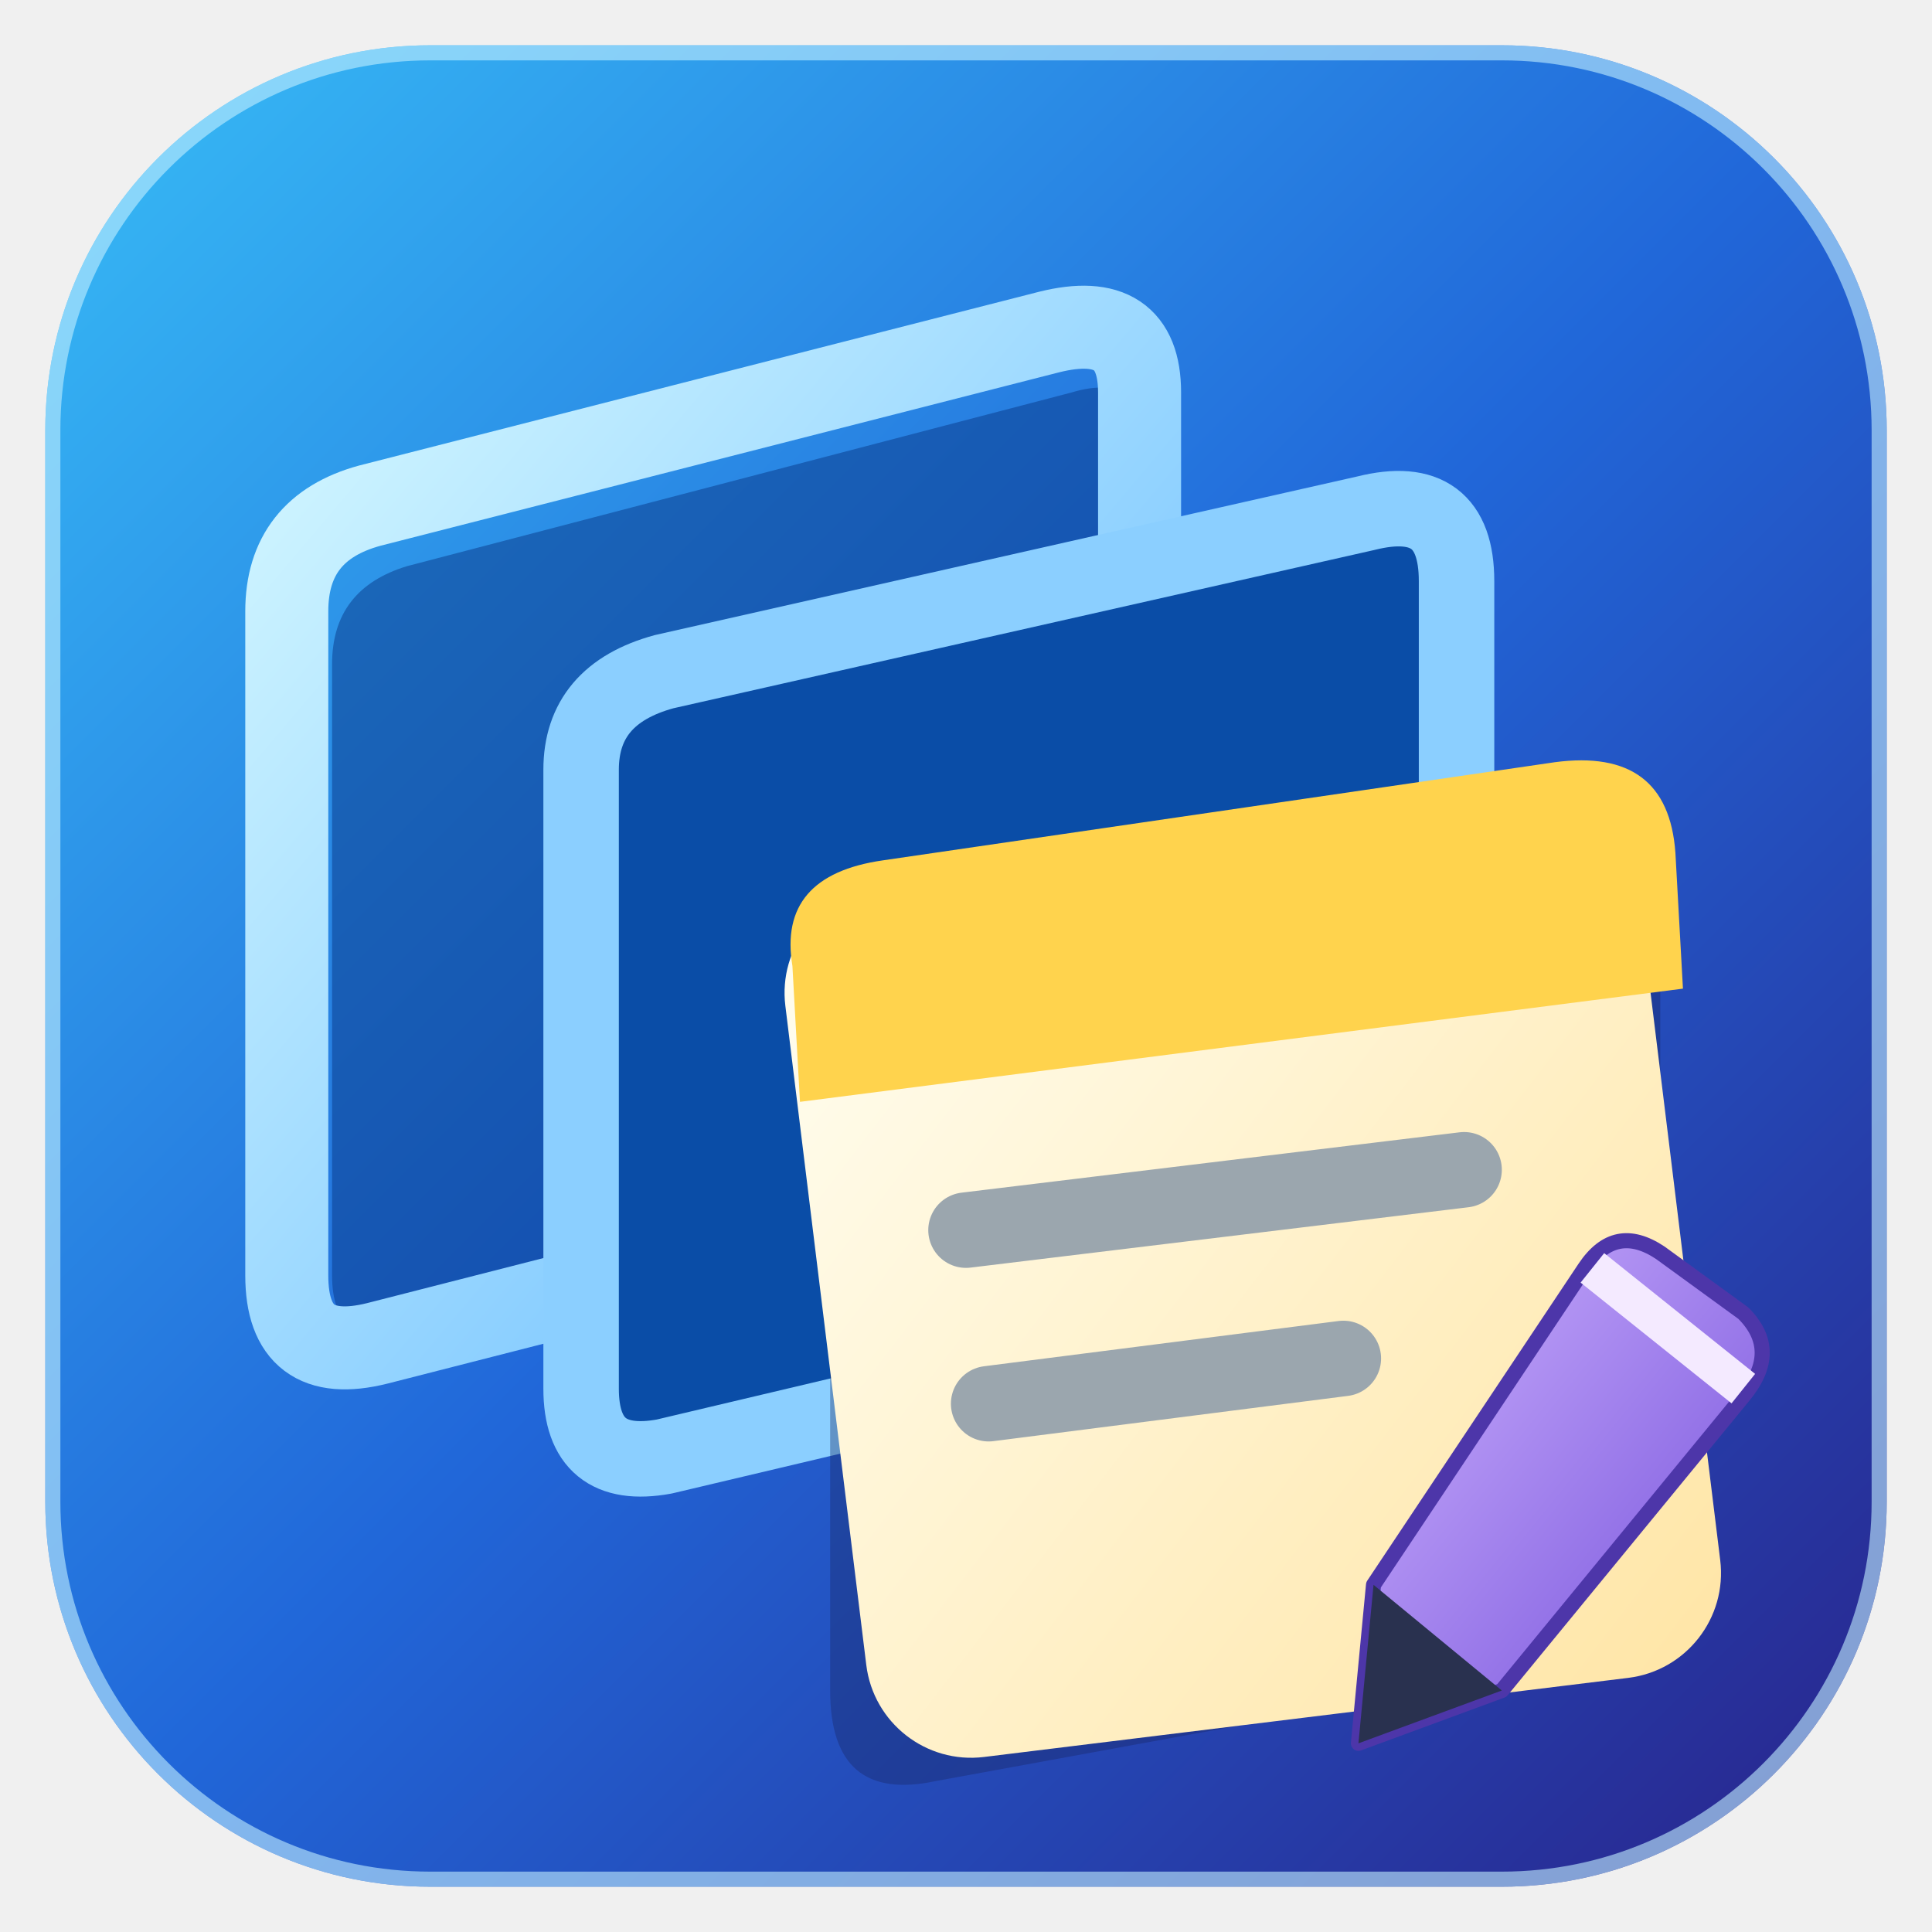
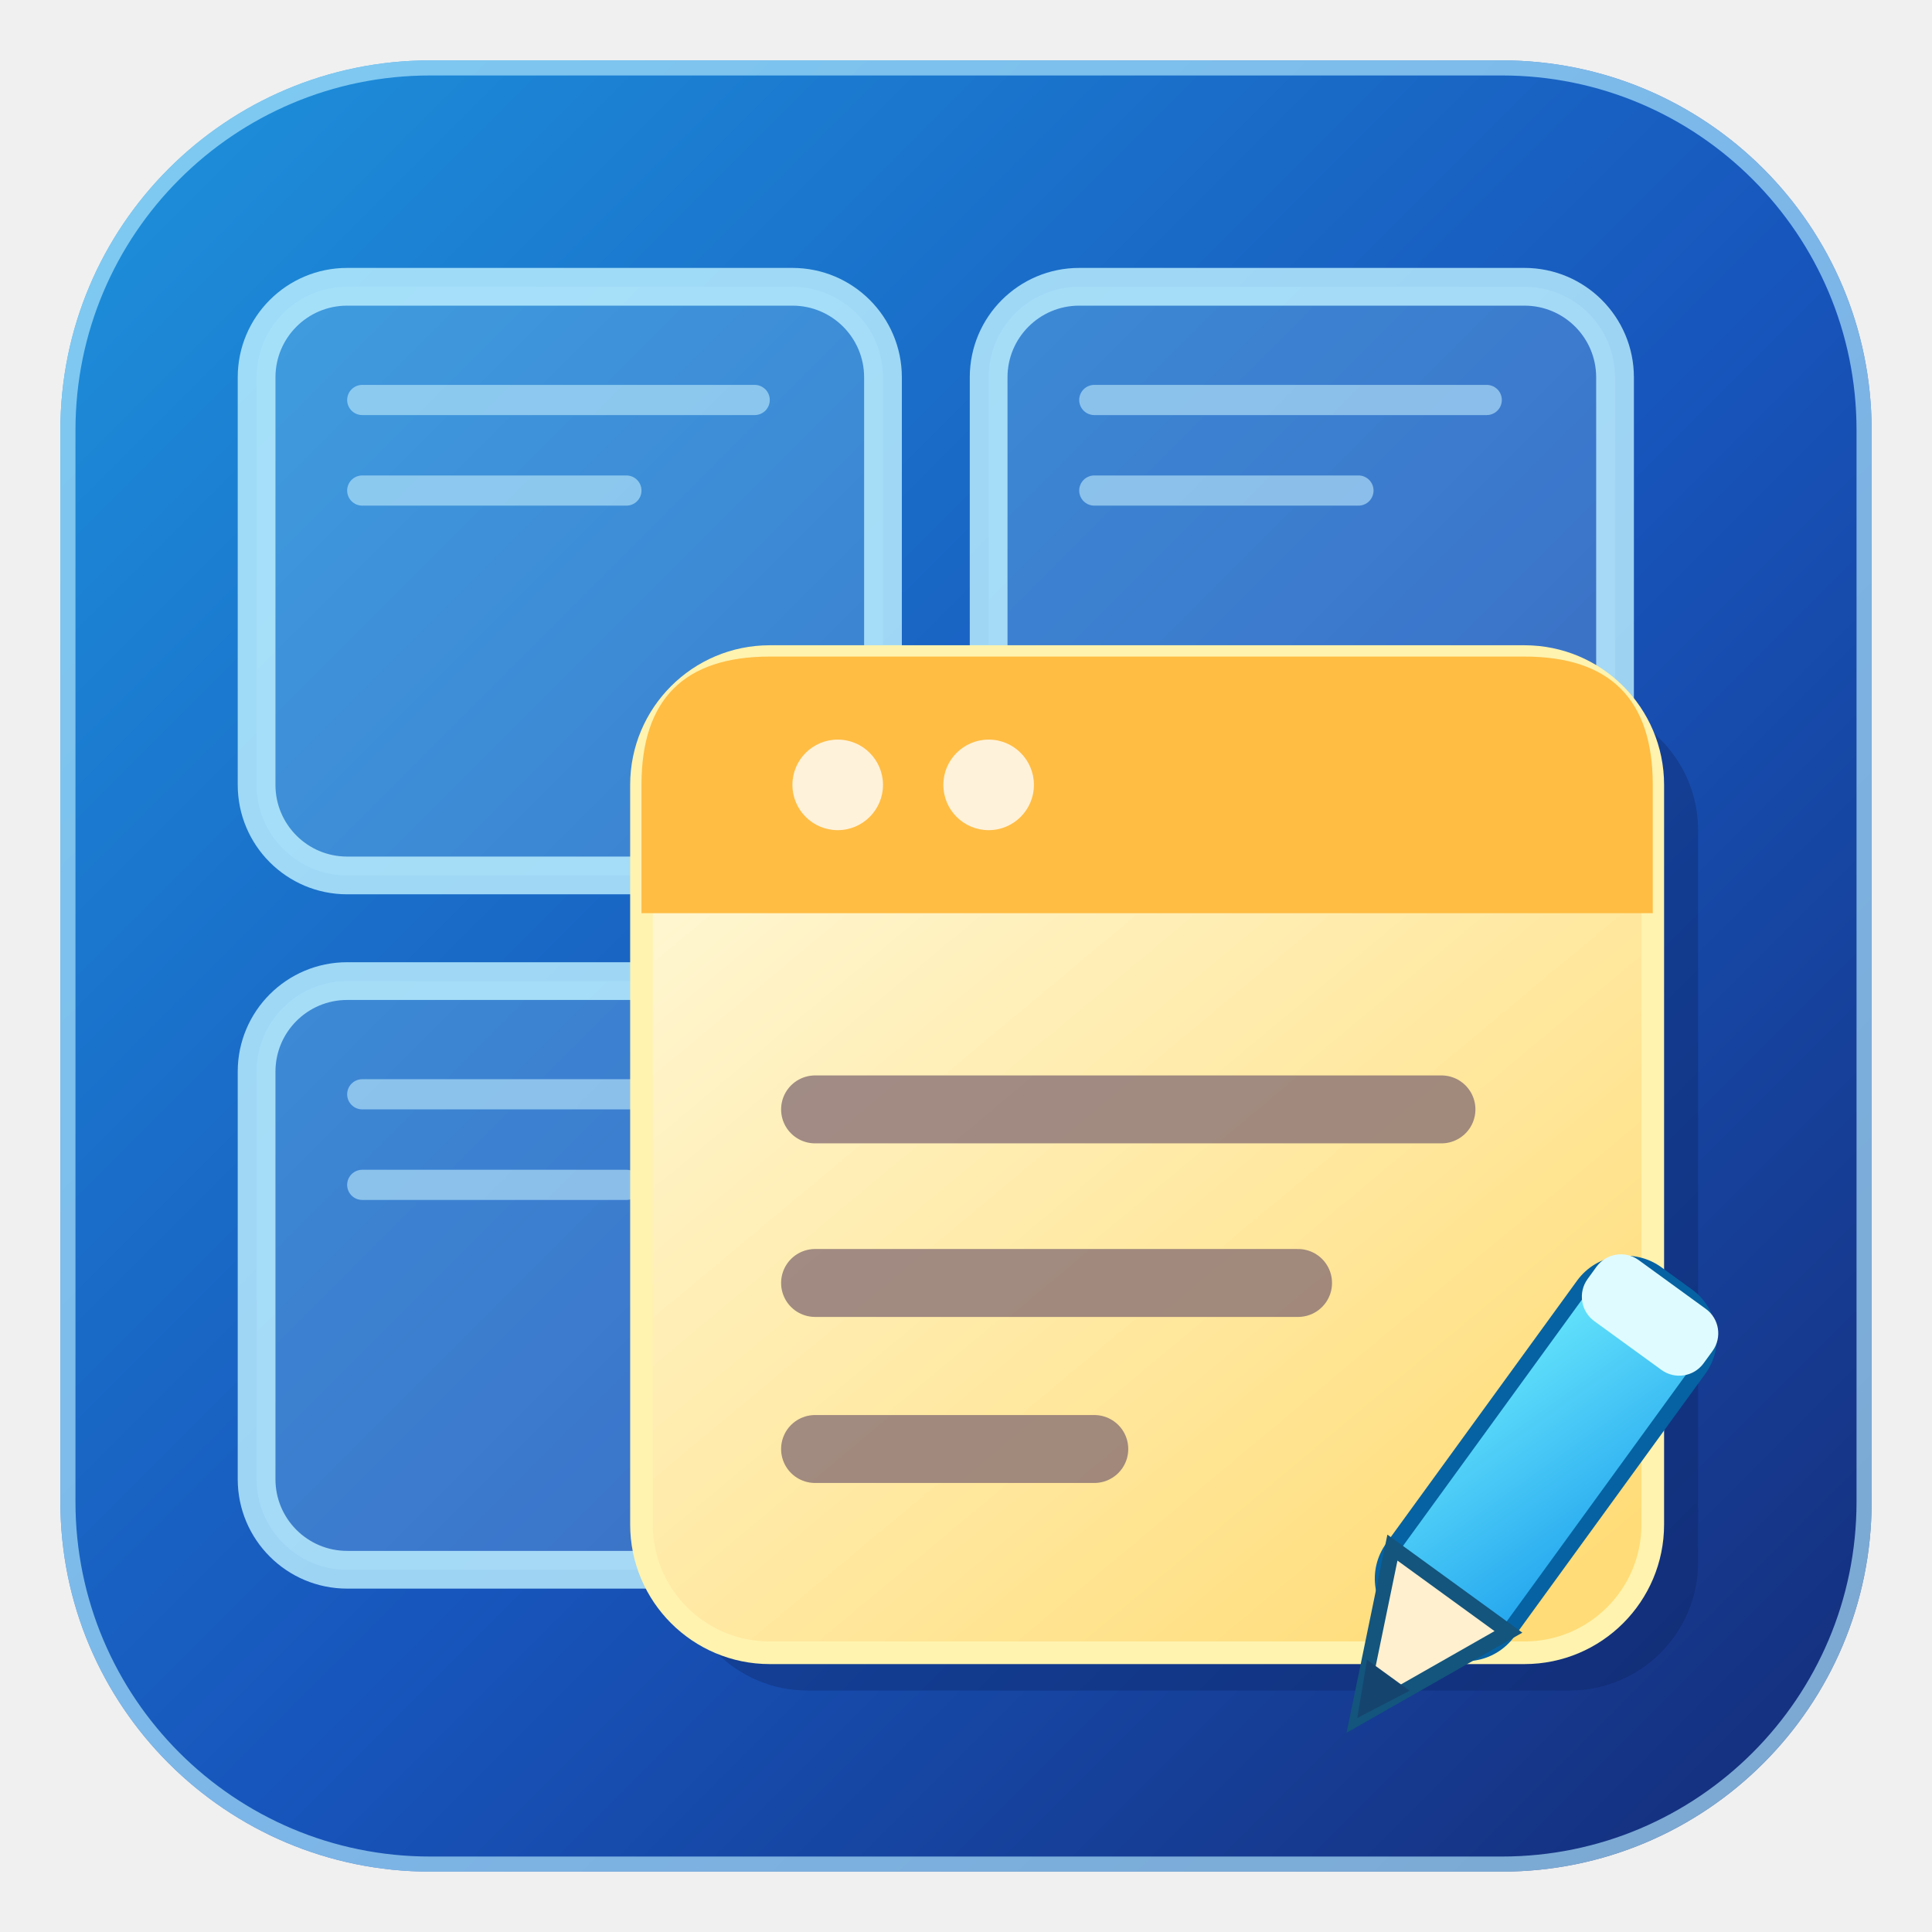
- <svg xmlns="http://www.w3.org/2000/svg" width="256" height="256" viewBox="0 0 256 256" role="img" aria-label="Virtual Desktop Notes icon">
+ <svg xmlns="http://www.w3.org/2000/svg" width="256" height="256" viewBox="0 0 256 256" role="img" aria-label="Virtual desktops with a note">
  <defs>
-     <linearGradient id="base" x1="0" x2="1" y1="0" y2="1">
-       <stop offset="0" stop-color="#37bbf6" />
-       <stop offset=".50" stop-color="#2167d9" />
-       <stop offset="1" stop-color="#29248c" />
+     <linearGradient id="background" x1="0" y1="0" x2="1" y2="1">
+       <stop offset="0" stop-color="#1e93dc" />
+       <stop offset=".54" stop-color="#1755bc" />
+       <stop offset="1" stop-color="#152b77" />
    </linearGradient>
-     <linearGradient id="window" x1="0" x2="1" y1="0" y2="1">
-       <stop offset="0" stop-color="#d5f8ff" />
-       <stop offset="1" stop-color="#62b8ff" />
+     <linearGradient id="paper" x1="0" y1="0" x2=".85" y2="1">
+       <stop offset="0" stop-color="#fffbe1" />
+       <stop offset="1" stop-color="#ffdc77" />
    </linearGradient>
-     <linearGradient id="paper" x1="0" x2="1" y1="0" y2="1">
-       <stop offset="0" stop-color="#fffef2" />
-       <stop offset="1" stop-color="#ffe5a5" />
-     </linearGradient>
-     <linearGradient id="pen" x1="0" x2="1" y1="0" y2="1">
-       <stop offset="0" stop-color="#cfb4ff" />
-       <stop offset="1" stop-color="#704bd9" />
+     <linearGradient id="pencil" x1="0" y1="0" x2="1" y2="1">
+       <stop offset="0" stop-color="#69e8fc" />
+       <stop offset="1" stop-color="#20a2ee" />
    </linearGradient>
  </defs>
-   <rect x="6" y="6" width="244" height="244" rx="51" fill="url(#base)" />
-   <rect x="7" y="7" width="242" height="242" rx="50" fill="none" stroke="#c1eeff" stroke-opacity=".6" stroke-width="2" />
-   <path d="M44 88Q44 78 54 75L142 52Q152 49 152 60V142Q152 151 143 155L54 176Q44 179 44 169Z" fill="#073887" opacity=".5" />
-   <path d="M38 81Q38 70 49 67L139 44Q151 41 151 52V142Q151 152 140 155L50 178Q38 181 38 169Z" fill="none" stroke="url(#window)" stroke-width="11" stroke-linejoin="round" />
-   <path d="M77 102Q77 92 88 89L181 68Q193 65 193 77V158Q193 168 181 171L88 193Q77 195 77 184Z" fill="#0a4da7" />
-   <path d="M77 102Q77 92 88 89L181 68Q193 65 193 77V158Q193 168 181 171L88 193Q77 195 77 184Z" fill="none" stroke="#8bcfff" stroke-width="10" stroke-linejoin="round" />
-   <path d="M110 137Q110 124 123 122L205 108Q220 105 220 121V204Q220 218 206 221L124 236Q110 239 110 224Z" fill="#17215c" opacity=".35" />
-   <rect x="109" y="112" width="114" height="116" rx="14" fill="url(#paper)" transform="rotate(-7 166 170)" />
-   <path d="M105 128Q103 116 117 114L206 101Q221 99 222 113L223 131L106 146Z" fill="#ffd34d" />
-   <path d="M128 163L194 155" stroke="#9ba6ae" stroke-width="10" stroke-linecap="round" />
-   <path d="M131 186L178 180" stroke="#9ba6ae" stroke-width="10" stroke-linecap="round" />
-   <path d="M182 210L210 168Q214 162 220 166L231 174Q236 179 231 185L199 224L180 231Z" fill="url(#pen)" stroke="#4d36a9" stroke-width="2" stroke-linejoin="round" />
-   <path d="M182 210L180 231L199 224Z" fill="#29314f" />
-   <path d="M211 168L231 184" stroke="#f4eaff" stroke-width="5" />
+   <rect x="8" y="8" width="240" height="240" rx="49" fill="url(#background)" />
+   <rect x="9" y="9" width="238" height="238" rx="48" fill="none" stroke="#b2e9ff" stroke-opacity=".65" stroke-width="2" />
+   <g fill="#b4e8ff" fill-opacity=".23" stroke="#bcefff" stroke-opacity=".82" stroke-width="5">
+     <rect x="34" y="38" width="83" height="78" rx="12" />
+     <rect x="131" y="38" width="83" height="78" rx="12" />
+     <rect x="34" y="130" width="83" height="78" rx="12" />
+     <rect x="131" y="130" width="83" height="78" rx="12" />
+   </g>
+   <path d="M48 53h52M48 65h35M145 53h52M145 65h35M48 145h52M48 157h35" fill="none" stroke="#c6f0ff" stroke-width="4" stroke-linecap="round" stroke-opacity=".57" />
+   <rect x="90" y="93" width="135" height="131" rx="17" fill="#091d57" opacity=".3" />
+   <rect x="85" y="87" width="134" height="132" rx="17" fill="url(#paper)" stroke="#fff3af" stroke-width="3" />
+   <path d="M85 104q0-17 17-17h100q17 0 17 17v17H85Z" fill="#ffbd44" />
+   <circle cx="111" cy="104" r="6" fill="#ffffff" opacity=".8" />
+   <circle cx="131" cy="104" r="6" fill="#ffffff" opacity=".8" />
+   <path d="M108 147h83M108 170h64M108 192h37" stroke="#826a72" stroke-opacity=".75" stroke-width="9" stroke-linecap="round" />
+   <g transform="rotate(36 202 198)">
+     <rect x="192" y="164" width="19" height="57" rx="7" fill="url(#pencil)" stroke="#0662a2" stroke-width="2" />
+     <rect x="192" y="164" width="19" height="10" rx="4" fill="#e0fbff" />
+     <path d="M192 214h19l-9.5 21Z" fill="#fff0d0" stroke="#13557d" stroke-width="2" />
+     <path d="M198 228h7l-3.5 7Z" fill="#15456f" />
+   </g>
</svg>
